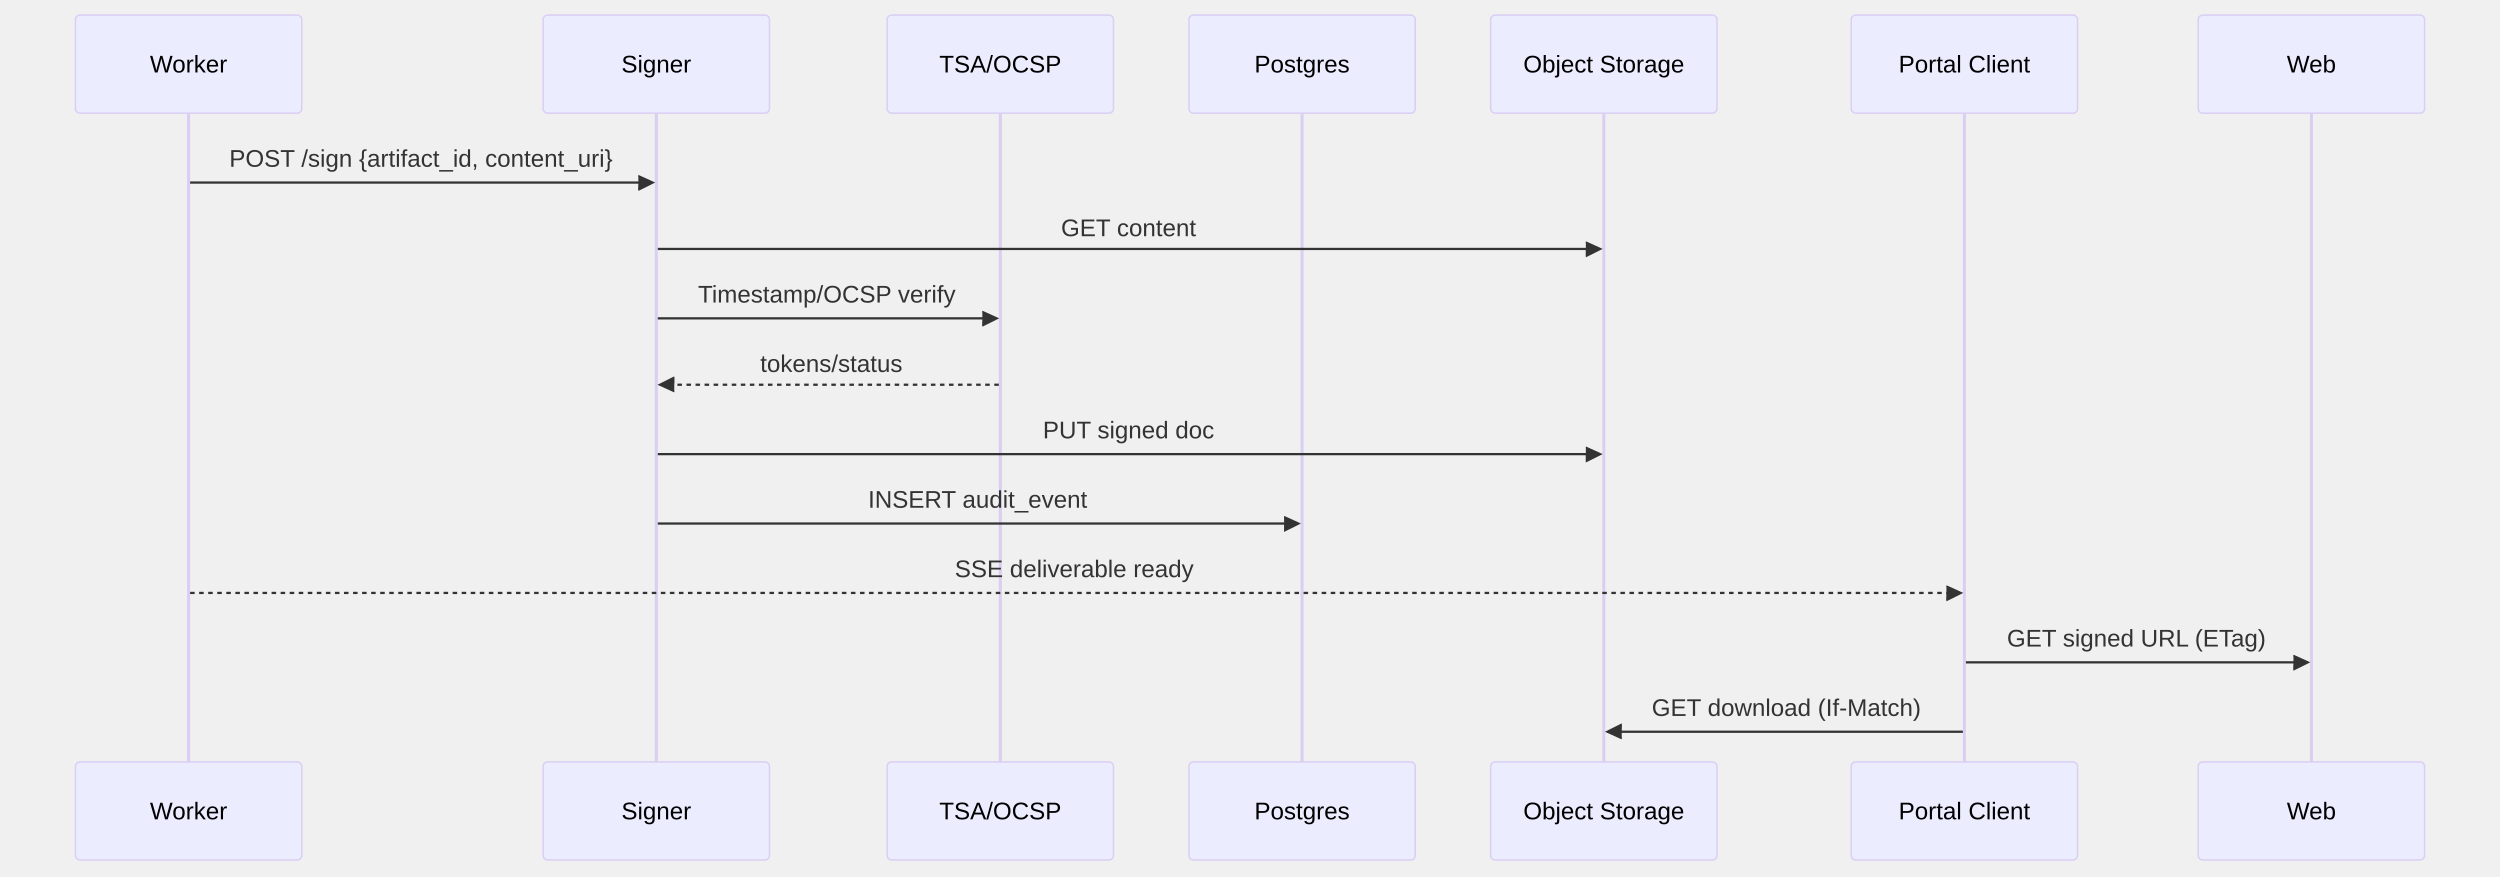
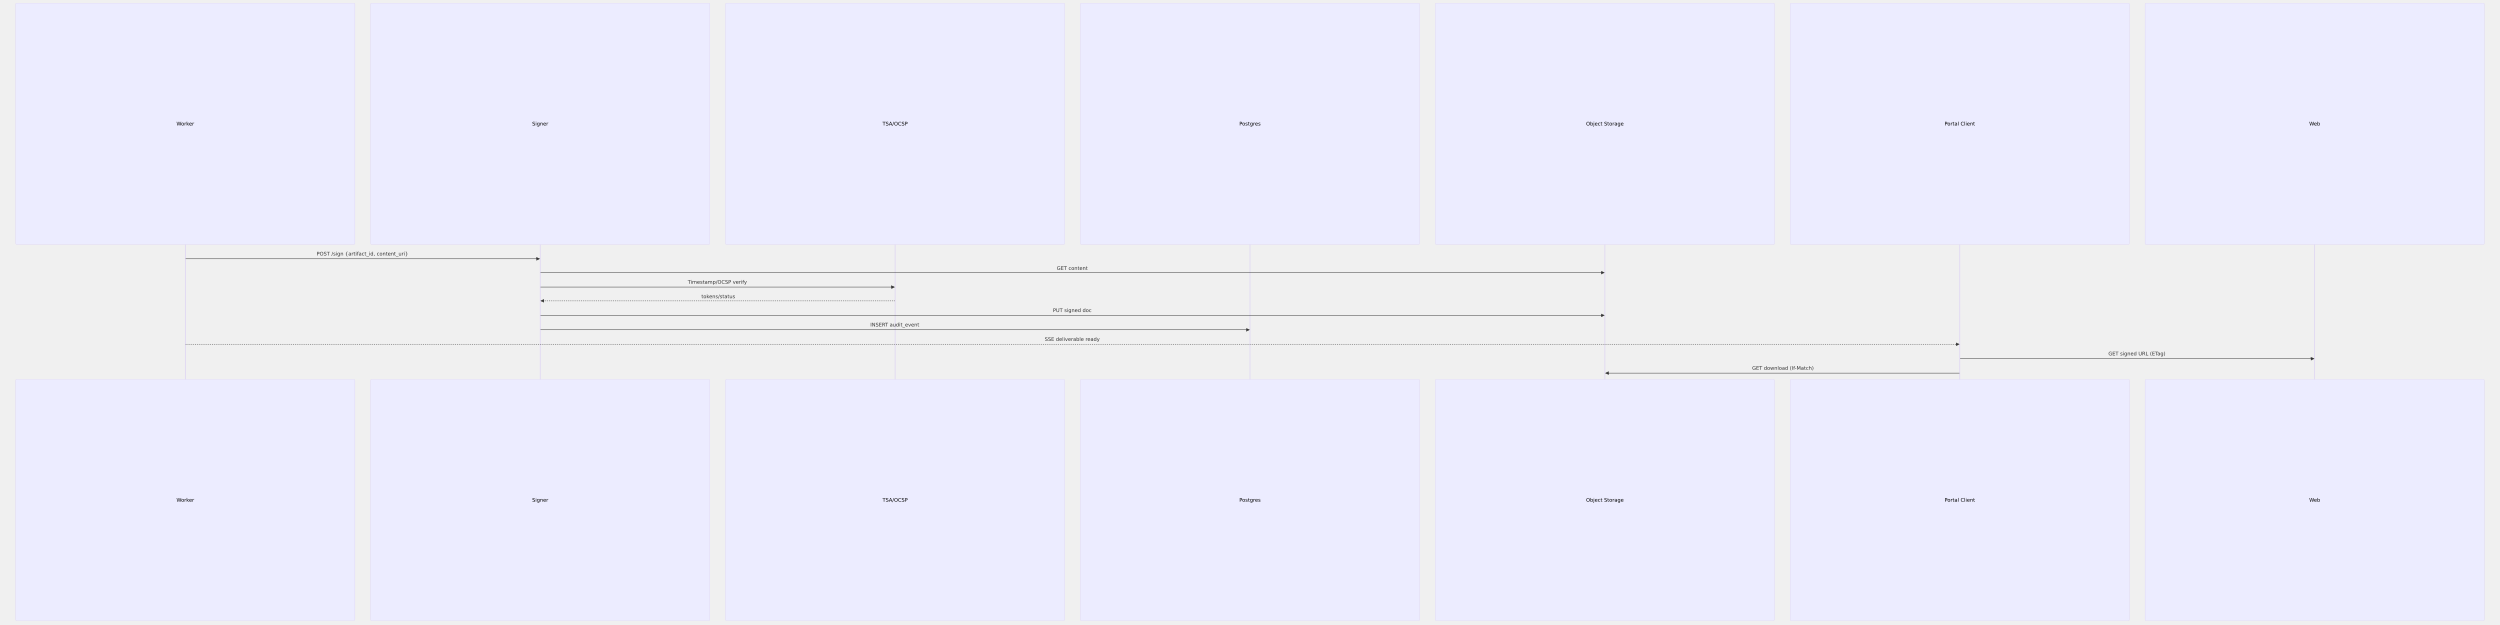
- <svg xmlns="http://www.w3.org/2000/svg" id="my-svg" width="100%" style="max-width: 1657px; background-color: white;" viewBox="-50 -10 1657 581" role="graphics-document document" aria-roledescription="sequence">
+ <svg xmlns="http://www.w3.org/2000/svg" id="my-svg" width="7960" height="1987" viewBox="-50 -10 7960 1987" role="graphics-document document" aria-roledescription="sequence" style="background-color: white;">
  <g>
-     <rect x="1407" y="495" fill="#eaeaea" stroke="#666" width="150" height="65" name="Web" rx="3" ry="3" class="actor actor-bottom" />
-     <text x="1482" y="527.5" dominant-baseline="central" alignment-baseline="central" class="actor actor-box" style="text-anchor: middle; font-size: 16px; font-weight: 400;">
-       <tspan x="1482" dy="0">Web</tspan>
+     <rect x="6780" y="1198" fill="#eaeaea" stroke="#666" width="1080" height="768" name="Web" rx="3" ry="3" class="actor actor-bottom" />
+     <text x="7320" y="1582" dominant-baseline="central" alignment-baseline="central" class="actor actor-box" style="text-anchor: middle; font-size: 16px; font-weight: 400;">
+       <tspan x="7320" dy="0">Web</tspan>
    </text>
  </g>
  <g>
-     <rect x="1177" y="495" fill="#eaeaea" stroke="#666" width="150" height="65" name="P" rx="3" ry="3" class="actor actor-bottom" />
-     <text x="1252" y="527.5" dominant-baseline="central" alignment-baseline="central" class="actor actor-box" style="text-anchor: middle; font-size: 16px; font-weight: 400;">
-       <tspan x="1252" dy="0">Portal Client</tspan>
+     <rect x="5650" y="1198" fill="#eaeaea" stroke="#666" width="1080" height="768" name="P" rx="3" ry="3" class="actor actor-bottom" />
+     <text x="6190" y="1582" dominant-baseline="central" alignment-baseline="central" class="actor actor-box" style="text-anchor: middle; font-size: 16px; font-weight: 400;">
+       <tspan x="6190" dy="0">Portal Client</tspan>
    </text>
  </g>
  <g>
-     <rect x="938" y="495" fill="#eaeaea" stroke="#666" width="150" height="65" name="Obj" rx="3" ry="3" class="actor actor-bottom" />
-     <text x="1013" y="527.5" dominant-baseline="central" alignment-baseline="central" class="actor actor-box" style="text-anchor: middle; font-size: 16px; font-weight: 400;">
-       <tspan x="1013" dy="0">Object Storage</tspan>
+     <rect x="4520" y="1198" fill="#eaeaea" stroke="#666" width="1080" height="768" name="Obj" rx="3" ry="3" class="actor actor-bottom" />
+     <text x="5060" y="1582" dominant-baseline="central" alignment-baseline="central" class="actor actor-box" style="text-anchor: middle; font-size: 16px; font-weight: 400;">
+       <tspan x="5060" dy="0">Object Storage</tspan>
    </text>
  </g>
  <g>
-     <rect x="738" y="495" fill="#eaeaea" stroke="#666" width="150" height="65" name="DB" rx="3" ry="3" class="actor actor-bottom" />
-     <text x="813" y="527.5" dominant-baseline="central" alignment-baseline="central" class="actor actor-box" style="text-anchor: middle; font-size: 16px; font-weight: 400;">
-       <tspan x="813" dy="0">Postgres</tspan>
+     <rect x="3390" y="1198" fill="#eaeaea" stroke="#666" width="1080" height="768" name="DB" rx="3" ry="3" class="actor actor-bottom" />
+     <text x="3930" y="1582" dominant-baseline="central" alignment-baseline="central" class="actor actor-box" style="text-anchor: middle; font-size: 16px; font-weight: 400;">
+       <tspan x="3930" dy="0">Postgres</tspan>
    </text>
  </g>
  <g>
-     <rect x="538" y="495" fill="#eaeaea" stroke="#666" width="150" height="65" name="TSA" rx="3" ry="3" class="actor actor-bottom" />
-     <text x="613" y="527.5" dominant-baseline="central" alignment-baseline="central" class="actor actor-box" style="text-anchor: middle; font-size: 16px; font-weight: 400;">
-       <tspan x="613" dy="0">TSA/OCSP</tspan>
+     <rect x="2260" y="1198" fill="#eaeaea" stroke="#666" width="1080" height="768" name="TSA" rx="3" ry="3" class="actor actor-bottom" />
+     <text x="2800" y="1582" dominant-baseline="central" alignment-baseline="central" class="actor actor-box" style="text-anchor: middle; font-size: 16px; font-weight: 400;">
+       <tspan x="2800" dy="0">TSA/OCSP</tspan>
    </text>
  </g>
  <g>
-     <rect x="310" y="495" fill="#eaeaea" stroke="#666" width="150" height="65" name="S" rx="3" ry="3" class="actor actor-bottom" />
-     <text x="385" y="527.5" dominant-baseline="central" alignment-baseline="central" class="actor actor-box" style="text-anchor: middle; font-size: 16px; font-weight: 400;">
-       <tspan x="385" dy="0">Signer</tspan>
+     <rect x="1130" y="1198" fill="#eaeaea" stroke="#666" width="1080" height="768" name="S" rx="3" ry="3" class="actor actor-bottom" />
+     <text x="1670" y="1582" dominant-baseline="central" alignment-baseline="central" class="actor actor-box" style="text-anchor: middle; font-size: 16px; font-weight: 400;">
+       <tspan x="1670" dy="0">Signer</tspan>
    </text>
  </g>
  <g>
-     <rect x="0" y="495" fill="#eaeaea" stroke="#666" width="150" height="65" name="W" rx="3" ry="3" class="actor actor-bottom" />
-     <text x="75" y="527.5" dominant-baseline="central" alignment-baseline="central" class="actor actor-box" style="text-anchor: middle; font-size: 16px; font-weight: 400;">
-       <tspan x="75" dy="0">Worker</tspan>
+     <rect x="0" y="1198" fill="#eaeaea" stroke="#666" width="1080" height="768" name="W" rx="3" ry="3" class="actor actor-bottom" />
+     <text x="540" y="1582" dominant-baseline="central" alignment-baseline="central" class="actor actor-box" style="text-anchor: middle; font-size: 16px; font-weight: 400;">
+       <tspan x="540" dy="0">Worker</tspan>
    </text>
  </g>
  <g>
-     <line id="actor6" x1="1482" y1="65" x2="1482" y2="495" class="actor-line 200" stroke-width="0.5px" stroke="#999" name="Web" />
+     <line id="actor6" x1="7320" y1="768" x2="7320" y2="1198" class="actor-line 200" stroke-width="0.5px" stroke="#999" name="Web" />
    <g id="root-6">
-       <rect x="1407" y="0" fill="#eaeaea" stroke="#666" width="150" height="65" name="Web" rx="3" ry="3" class="actor actor-top" />
-       <text x="1482" y="32.5" dominant-baseline="central" alignment-baseline="central" class="actor actor-box" style="text-anchor: middle; font-size: 16px; font-weight: 400;">
-         <tspan x="1482" dy="0">Web</tspan>
+       <rect x="6780" y="0" fill="#eaeaea" stroke="#666" width="1080" height="768" name="Web" rx="3" ry="3" class="actor actor-top" />
+       <text x="7320" y="384" dominant-baseline="central" alignment-baseline="central" class="actor actor-box" style="text-anchor: middle; font-size: 16px; font-weight: 400;">
+         <tspan x="7320" dy="0">Web</tspan>
      </text>
    </g>
  </g>
  <g>
-     <line id="actor5" x1="1252" y1="65" x2="1252" y2="495" class="actor-line 200" stroke-width="0.5px" stroke="#999" name="P" />
+     <line id="actor5" x1="6190" y1="768" x2="6190" y2="1198" class="actor-line 200" stroke-width="0.5px" stroke="#999" name="P" />
    <g id="root-5">
-       <rect x="1177" y="0" fill="#eaeaea" stroke="#666" width="150" height="65" name="P" rx="3" ry="3" class="actor actor-top" />
-       <text x="1252" y="32.5" dominant-baseline="central" alignment-baseline="central" class="actor actor-box" style="text-anchor: middle; font-size: 16px; font-weight: 400;">
-         <tspan x="1252" dy="0">Portal Client</tspan>
+       <rect x="5650" y="0" fill="#eaeaea" stroke="#666" width="1080" height="768" name="P" rx="3" ry="3" class="actor actor-top" />
+       <text x="6190" y="384" dominant-baseline="central" alignment-baseline="central" class="actor actor-box" style="text-anchor: middle; font-size: 16px; font-weight: 400;">
+         <tspan x="6190" dy="0">Portal Client</tspan>
      </text>
    </g>
  </g>
  <g>
-     <line id="actor4" x1="1013" y1="65" x2="1013" y2="495" class="actor-line 200" stroke-width="0.5px" stroke="#999" name="Obj" />
+     <line id="actor4" x1="5060" y1="768" x2="5060" y2="1198" class="actor-line 200" stroke-width="0.5px" stroke="#999" name="Obj" />
    <g id="root-4">
-       <rect x="938" y="0" fill="#eaeaea" stroke="#666" width="150" height="65" name="Obj" rx="3" ry="3" class="actor actor-top" />
-       <text x="1013" y="32.5" dominant-baseline="central" alignment-baseline="central" class="actor actor-box" style="text-anchor: middle; font-size: 16px; font-weight: 400;">
-         <tspan x="1013" dy="0">Object Storage</tspan>
+       <rect x="4520" y="0" fill="#eaeaea" stroke="#666" width="1080" height="768" name="Obj" rx="3" ry="3" class="actor actor-top" />
+       <text x="5060" y="384" dominant-baseline="central" alignment-baseline="central" class="actor actor-box" style="text-anchor: middle; font-size: 16px; font-weight: 400;">
+         <tspan x="5060" dy="0">Object Storage</tspan>
      </text>
    </g>
  </g>
  <g>
-     <line id="actor3" x1="813" y1="65" x2="813" y2="495" class="actor-line 200" stroke-width="0.5px" stroke="#999" name="DB" />
+     <line id="actor3" x1="3930" y1="768" x2="3930" y2="1198" class="actor-line 200" stroke-width="0.5px" stroke="#999" name="DB" />
    <g id="root-3">
-       <rect x="738" y="0" fill="#eaeaea" stroke="#666" width="150" height="65" name="DB" rx="3" ry="3" class="actor actor-top" />
-       <text x="813" y="32.5" dominant-baseline="central" alignment-baseline="central" class="actor actor-box" style="text-anchor: middle; font-size: 16px; font-weight: 400;">
-         <tspan x="813" dy="0">Postgres</tspan>
+       <rect x="3390" y="0" fill="#eaeaea" stroke="#666" width="1080" height="768" name="DB" rx="3" ry="3" class="actor actor-top" />
+       <text x="3930" y="384" dominant-baseline="central" alignment-baseline="central" class="actor actor-box" style="text-anchor: middle; font-size: 16px; font-weight: 400;">
+         <tspan x="3930" dy="0">Postgres</tspan>
      </text>
    </g>
  </g>
  <g>
-     <line id="actor2" x1="613" y1="65" x2="613" y2="495" class="actor-line 200" stroke-width="0.5px" stroke="#999" name="TSA" />
+     <line id="actor2" x1="2800" y1="768" x2="2800" y2="1198" class="actor-line 200" stroke-width="0.5px" stroke="#999" name="TSA" />
    <g id="root-2">
-       <rect x="538" y="0" fill="#eaeaea" stroke="#666" width="150" height="65" name="TSA" rx="3" ry="3" class="actor actor-top" />
-       <text x="613" y="32.5" dominant-baseline="central" alignment-baseline="central" class="actor actor-box" style="text-anchor: middle; font-size: 16px; font-weight: 400;">
-         <tspan x="613" dy="0">TSA/OCSP</tspan>
+       <rect x="2260" y="0" fill="#eaeaea" stroke="#666" width="1080" height="768" name="TSA" rx="3" ry="3" class="actor actor-top" />
+       <text x="2800" y="384" dominant-baseline="central" alignment-baseline="central" class="actor actor-box" style="text-anchor: middle; font-size: 16px; font-weight: 400;">
+         <tspan x="2800" dy="0">TSA/OCSP</tspan>
      </text>
    </g>
  </g>
  <g>
-     <line id="actor1" x1="385" y1="65" x2="385" y2="495" class="actor-line 200" stroke-width="0.5px" stroke="#999" name="S" />
+     <line id="actor1" x1="1670" y1="768" x2="1670" y2="1198" class="actor-line 200" stroke-width="0.5px" stroke="#999" name="S" />
    <g id="root-1">
-       <rect x="310" y="0" fill="#eaeaea" stroke="#666" width="150" height="65" name="S" rx="3" ry="3" class="actor actor-top" />
-       <text x="385" y="32.5" dominant-baseline="central" alignment-baseline="central" class="actor actor-box" style="text-anchor: middle; font-size: 16px; font-weight: 400;">
-         <tspan x="385" dy="0">Signer</tspan>
+       <rect x="1130" y="0" fill="#eaeaea" stroke="#666" width="1080" height="768" name="S" rx="3" ry="3" class="actor actor-top" />
+       <text x="1670" y="384" dominant-baseline="central" alignment-baseline="central" class="actor actor-box" style="text-anchor: middle; font-size: 16px; font-weight: 400;">
+         <tspan x="1670" dy="0">Signer</tspan>
      </text>
    </g>
  </g>
  <g>
-     <line id="actor0" x1="75" y1="65" x2="75" y2="495" class="actor-line 200" stroke-width="0.5px" stroke="#999" name="W" />
+     <line id="actor0" x1="540" y1="768" x2="540" y2="1198" class="actor-line 200" stroke-width="0.5px" stroke="#999" name="W" />
    <g id="root-0">
-       <rect x="0" y="0" fill="#eaeaea" stroke="#666" width="150" height="65" name="W" rx="3" ry="3" class="actor actor-top" />
-       <text x="75" y="32.5" dominant-baseline="central" alignment-baseline="central" class="actor actor-box" style="text-anchor: middle; font-size: 16px; font-weight: 400;">
-         <tspan x="75" dy="0">Worker</tspan>
+       <rect x="0" y="0" fill="#eaeaea" stroke="#666" width="1080" height="768" name="W" rx="3" ry="3" class="actor actor-top" />
+       <text x="540" y="384" dominant-baseline="central" alignment-baseline="central" class="actor actor-box" style="text-anchor: middle; font-size: 16px; font-weight: 400;">
+         <tspan x="540" dy="0">Worker</tspan>
      </text>
    </g>
  </g>
-   <style>#my-svg{font-family:"trebuchet ms",verdana,arial,sans-serif;font-size:16px;fill:#333;}@keyframes edge-animation-frame{from{stroke-dashoffset:0;}}@keyframes dash{to{stroke-dashoffset:0;}}#my-svg .edge-animation-slow{stroke-dasharray:9,5!important;stroke-dashoffset:900;animation:dash 50s linear infinite;stroke-linecap:round;}#my-svg .edge-animation-fast{stroke-dasharray:9,5!important;stroke-dashoffset:900;animation:dash 20s linear infinite;stroke-linecap:round;}#my-svg .error-icon{fill:#552222;}#my-svg .error-text{fill:#552222;stroke:#552222;}#my-svg .edge-thickness-normal{stroke-width:1px;}#my-svg .edge-thickness-thick{stroke-width:3.5px;}#my-svg .edge-pattern-solid{stroke-dasharray:0;}#my-svg .edge-thickness-invisible{stroke-width:0;fill:none;}#my-svg .edge-pattern-dashed{stroke-dasharray:3;}#my-svg .edge-pattern-dotted{stroke-dasharray:2;}#my-svg .marker{fill:#333333;stroke:#333333;}#my-svg .marker.cross{stroke:#333333;}#my-svg svg{font-family:"trebuchet ms",verdana,arial,sans-serif;font-size:16px;}#my-svg p{margin:0;}#my-svg .actor{stroke:hsl(259.626, 59.777%, 87.902%);fill:#ECECFF;}#my-svg text.actor&gt;tspan{fill:black;stroke:none;}#my-svg .actor-line{stroke:hsl(259.626, 59.777%, 87.902%);}#my-svg .innerArc{stroke-width:1.5;stroke-dasharray:none;}#my-svg .messageLine0{stroke-width:1.5;stroke-dasharray:none;stroke:#333;}#my-svg .messageLine1{stroke-width:1.5;stroke-dasharray:2,2;stroke:#333;}#my-svg #arrowhead path{fill:#333;stroke:#333;}#my-svg .sequenceNumber{fill:white;}#my-svg #sequencenumber{fill:#333;}#my-svg #crosshead path{fill:#333;stroke:#333;}#my-svg .messageText{fill:#333;stroke:none;}#my-svg .labelBox{stroke:hsl(259.626, 59.777%, 87.902%);fill:#ECECFF;}#my-svg .labelText,#my-svg .labelText&gt;tspan{fill:black;stroke:none;}#my-svg .loopText,#my-svg .loopText&gt;tspan{fill:black;stroke:none;}#my-svg .loopLine{stroke-width:2px;stroke-dasharray:2,2;stroke:hsl(259.626, 59.777%, 87.902%);fill:hsl(259.626, 59.777%, 87.902%);}#my-svg .note{stroke:#aaaa33;fill:#fff5ad;}#my-svg .noteText,#my-svg .noteText&gt;tspan{fill:black;stroke:none;}#my-svg .activation0{fill:#f4f4f4;stroke:#666;}#my-svg .activation1{fill:#f4f4f4;stroke:#666;}#my-svg .activation2{fill:#f4f4f4;stroke:#666;}#my-svg .actorPopupMenu{position:absolute;}#my-svg .actorPopupMenuPanel{position:absolute;fill:#ECECFF;box-shadow:0px 8px 16px 0px rgba(0,0,0,0.2);filter:drop-shadow(3px 5px 2px rgb(0 0 0 / 0.4));}#my-svg .actor-man line{stroke:hsl(259.626, 59.777%, 87.902%);fill:#ECECFF;}#my-svg .actor-man circle,#my-svg line{stroke:hsl(259.626, 59.777%, 87.902%);fill:#ECECFF;stroke-width:2px;}#my-svg :root{--mermaid-font-family:"trebuchet ms",verdana,arial,sans-serif;}</style>
+   <style>#my-svg{font-family:"DejaVu Sans","Trebuchet MS",Arial,sans-serif;font-size:16px;fill:#333;}@keyframes edge-animation-frame{from{stroke-dashoffset:0;}}@keyframes dash{to{stroke-dashoffset:0;}}#my-svg .edge-animation-slow{stroke-dasharray:9,5!important;stroke-dashoffset:900;animation:dash 50s linear infinite;stroke-linecap:round;}#my-svg .edge-animation-fast{stroke-dasharray:9,5!important;stroke-dashoffset:900;animation:dash 20s linear infinite;stroke-linecap:round;}#my-svg .error-icon{fill:#552222;}#my-svg .error-text{fill:#552222;stroke:#552222;}#my-svg .edge-thickness-normal{stroke-width:1px;}#my-svg .edge-thickness-thick{stroke-width:3.5px;}#my-svg .edge-pattern-solid{stroke-dasharray:0;}#my-svg .edge-thickness-invisible{stroke-width:0;fill:none;}#my-svg .edge-pattern-dashed{stroke-dasharray:3;}#my-svg .edge-pattern-dotted{stroke-dasharray:2;}#my-svg .marker{fill:#333333;stroke:#333333;}#my-svg .marker.cross{stroke:#333333;}#my-svg svg{font-family:"DejaVu Sans","Trebuchet MS",Arial,sans-serif;font-size:16px;}#my-svg p{margin:0;}#my-svg .actor{stroke:hsl(259.626, 59.777%, 87.902%);fill:#ECECFF;}#my-svg text.actor&gt;tspan{fill:black;stroke:none;}#my-svg .actor-line{stroke:hsl(259.626, 59.777%, 87.902%);}#my-svg .innerArc{stroke-width:1.5;stroke-dasharray:none;}#my-svg .messageLine0{stroke-width:1.5;stroke-dasharray:none;stroke:#333;}#my-svg .messageLine1{stroke-width:1.5;stroke-dasharray:2,2;stroke:#333;}#my-svg #arrowhead path{fill:#333;stroke:#333;}#my-svg .sequenceNumber{fill:white;}#my-svg #sequencenumber{fill:#333;}#my-svg #crosshead path{fill:#333;stroke:#333;}#my-svg .messageText{fill:#333;stroke:none;}#my-svg .labelBox{stroke:hsl(259.626, 59.777%, 87.902%);fill:#ECECFF;}#my-svg .labelText,#my-svg .labelText&gt;tspan{fill:black;stroke:none;}#my-svg .loopText,#my-svg .loopText&gt;tspan{fill:black;stroke:none;}#my-svg .loopLine{stroke-width:2px;stroke-dasharray:2,2;stroke:hsl(259.626, 59.777%, 87.902%);fill:hsl(259.626, 59.777%, 87.902%);}#my-svg .note{stroke:#aaaa33;fill:#fff5ad;}#my-svg .noteText,#my-svg .noteText&gt;tspan{fill:black;stroke:none;}#my-svg .activation0{fill:#f4f4f4;stroke:#666;}#my-svg .activation1{fill:#f4f4f4;stroke:#666;}#my-svg .activation2{fill:#f4f4f4;stroke:#666;}#my-svg .actorPopupMenu{position:absolute;}#my-svg .actorPopupMenuPanel{position:absolute;fill:#ECECFF;box-shadow:0px 8px 16px 0px rgba(0,0,0,0.2);filter:drop-shadow(3px 5px 2px rgb(0 0 0 / 0.4));}#my-svg .actor-man line{stroke:hsl(259.626, 59.777%, 87.902%);fill:#ECECFF;}#my-svg .actor-man circle,#my-svg line{stroke:hsl(259.626, 59.777%, 87.902%);fill:#ECECFF;stroke-width:2px;}#my-svg :root{--mermaid-font-family:"trebuchet ms",verdana,arial,sans-serif;}</style>
  <g />
  <defs>
    <symbol id="computer" width="24" height="24">
      <path transform="scale(.5)" d="M2 2v13h20v-13h-20zm18 11h-16v-9h16v9zm-10.228 6l.466-1h3.524l.467 1h-4.457zm14.228 3h-24l2-6h2.104l-1.33 4h18.45l-1.297-4h2.073l2 6zm-5-10h-14v-7h14v7z" />
    </symbol>
  </defs>
  <defs>
    <symbol id="database" fill-rule="evenodd" clip-rule="evenodd">
      <path transform="scale(.5)" d="M12.258.001l.256.004.255.005.253.008.251.01.249.012.247.015.246.016.242.019.241.02.239.023.236.024.233.027.231.028.229.031.225.032.223.034.22.036.217.038.214.04.211.041.208.043.205.045.201.046.198.048.194.05.191.051.187.053.183.054.18.056.175.057.172.059.168.06.163.061.16.063.155.064.15.066.074.033.073.033.071.034.07.034.069.035.068.035.067.035.066.035.064.036.064.036.062.036.06.036.06.037.058.037.058.037.055.038.055.038.053.038.052.038.051.039.05.039.048.039.047.039.045.04.044.04.043.04.041.04.04.041.039.041.037.041.036.041.034.041.033.042.032.042.03.042.029.042.027.042.026.043.024.043.023.043.021.043.02.043.018.044.017.043.015.044.013.044.012.044.011.045.009.044.007.045.006.045.004.045.002.045.001.045v17l-.001.045-.002.045-.004.045-.006.045-.007.045-.009.044-.011.045-.012.044-.013.044-.015.044-.017.043-.018.044-.02.043-.021.043-.023.043-.024.043-.026.043-.027.042-.029.042-.03.042-.032.042-.033.042-.034.041-.036.041-.037.041-.039.041-.04.041-.041.04-.043.04-.044.04-.045.04-.047.039-.048.039-.05.039-.051.039-.052.038-.053.038-.055.038-.055.038-.058.037-.058.037-.06.037-.06.036-.062.036-.064.036-.064.036-.066.035-.067.035-.068.035-.069.035-.07.034-.071.034-.073.033-.074.033-.15.066-.155.064-.16.063-.163.061-.168.06-.172.059-.175.057-.18.056-.183.054-.187.053-.191.051-.194.05-.198.048-.201.046-.205.045-.208.043-.211.041-.214.04-.217.038-.22.036-.223.034-.225.032-.229.031-.231.028-.233.027-.236.024-.239.023-.241.02-.242.019-.246.016-.247.015-.249.012-.251.01-.253.008-.255.005-.256.004-.258.001-.258-.001-.256-.004-.255-.005-.253-.008-.251-.01-.249-.012-.247-.015-.245-.016-.243-.019-.241-.02-.238-.023-.236-.024-.234-.027-.231-.028-.228-.031-.226-.032-.223-.034-.22-.036-.217-.038-.214-.04-.211-.041-.208-.043-.204-.045-.201-.046-.198-.048-.195-.05-.19-.051-.187-.053-.184-.054-.179-.056-.176-.057-.172-.059-.167-.06-.164-.061-.159-.063-.155-.064-.151-.066-.074-.033-.072-.033-.072-.034-.07-.034-.069-.035-.068-.035-.067-.035-.066-.035-.064-.036-.063-.036-.062-.036-.061-.036-.06-.037-.058-.037-.057-.037-.056-.038-.055-.038-.053-.038-.052-.038-.051-.039-.049-.039-.049-.039-.046-.039-.046-.04-.044-.04-.043-.04-.041-.04-.04-.041-.039-.041-.037-.041-.036-.041-.034-.041-.033-.042-.032-.042-.03-.042-.029-.042-.027-.042-.026-.043-.024-.043-.023-.043-.021-.043-.02-.043-.018-.044-.017-.043-.015-.044-.013-.044-.012-.044-.011-.045-.009-.044-.007-.045-.006-.045-.004-.045-.002-.045-.001-.045v-17l.001-.045.002-.045.004-.045.006-.045.007-.045.009-.044.011-.045.012-.044.013-.044.015-.044.017-.043.018-.044.02-.043.021-.043.023-.043.024-.043.026-.043.027-.042.029-.042.03-.042.032-.042.033-.042.034-.041.036-.041.037-.041.039-.041.04-.041.041-.04.043-.04.044-.04.046-.04.046-.039.049-.039.049-.039.051-.039.052-.038.053-.038.055-.038.056-.038.057-.037.058-.037.06-.037.061-.036.062-.036.063-.036.064-.036.066-.035.067-.035.068-.035.069-.035.07-.034.072-.034.072-.033.074-.033.151-.066.155-.064.159-.063.164-.061.167-.06.172-.059.176-.057.179-.056.184-.054.187-.053.19-.051.195-.05.198-.048.201-.046.204-.045.208-.043.211-.041.214-.04.217-.038.22-.036.223-.034.226-.032.228-.031.231-.028.234-.027.236-.024.238-.023.241-.02.243-.019.245-.016.247-.015.249-.012.251-.01.253-.008.255-.005.256-.004.258-.001.258.001zm-9.258 20.499v.01l.001.021.003.021.004.022.005.021.006.022.007.022.009.023.01.022.011.023.012.023.013.023.015.023.016.024.017.023.018.024.019.024.021.024.022.025.023.024.024.025.052.049.056.05.061.051.066.051.07.051.075.051.079.052.084.052.088.052.092.052.097.052.102.051.105.052.11.052.114.051.119.051.123.051.127.05.131.05.135.05.139.048.144.049.147.047.152.047.155.047.16.045.163.045.167.043.171.043.176.041.178.041.183.039.187.039.19.037.194.035.197.035.202.033.204.031.209.03.212.029.216.027.219.025.222.024.226.021.23.02.233.018.236.016.24.015.243.012.246.01.249.008.253.005.256.004.259.001.26-.001.257-.004.254-.005.25-.008.247-.011.244-.012.241-.014.237-.016.233-.018.231-.021.226-.021.224-.024.22-.026.216-.027.212-.028.21-.031.205-.031.202-.034.198-.034.194-.036.191-.037.187-.039.183-.04.179-.04.175-.042.172-.043.168-.044.163-.045.16-.046.155-.046.152-.047.148-.048.143-.049.139-.049.136-.05.131-.05.126-.05.123-.051.118-.052.114-.051.11-.052.106-.052.101-.052.096-.052.092-.052.088-.053.083-.051.079-.052.074-.052.07-.051.065-.051.06-.051.056-.05.051-.05.023-.024.023-.025.021-.024.02-.024.019-.024.018-.024.017-.024.015-.023.014-.024.013-.023.012-.023.01-.023.01-.022.008-.022.006-.022.006-.022.004-.022.004-.021.001-.021.001-.021v-4.127l-.077.055-.08.053-.083.054-.085.053-.087.052-.09.052-.093.051-.095.05-.097.05-.1.049-.102.049-.105.048-.106.047-.109.047-.111.046-.114.045-.115.045-.118.044-.12.043-.122.042-.124.042-.126.041-.128.04-.13.04-.132.038-.134.038-.135.037-.138.037-.139.035-.142.035-.143.034-.144.033-.147.032-.148.031-.15.03-.151.03-.153.029-.154.027-.156.027-.158.026-.159.025-.161.024-.162.023-.163.022-.165.021-.166.02-.167.019-.169.018-.169.017-.171.016-.173.015-.173.014-.175.013-.175.012-.177.011-.178.01-.179.008-.179.008-.181.006-.182.005-.182.004-.184.003-.184.002h-.37l-.184-.002-.184-.003-.182-.004-.182-.005-.181-.006-.179-.008-.179-.008-.178-.01-.176-.011-.176-.012-.175-.013-.173-.014-.172-.015-.171-.016-.17-.017-.169-.018-.167-.019-.166-.02-.165-.021-.163-.022-.162-.023-.161-.024-.159-.025-.157-.026-.156-.027-.155-.027-.153-.029-.151-.03-.15-.03-.148-.031-.146-.032-.145-.033-.143-.034-.141-.035-.14-.035-.137-.037-.136-.037-.134-.038-.132-.038-.13-.04-.128-.04-.126-.041-.124-.042-.122-.042-.12-.044-.117-.043-.116-.045-.113-.045-.112-.046-.109-.047-.106-.047-.105-.048-.102-.049-.1-.049-.097-.05-.095-.05-.093-.052-.09-.051-.087-.052-.085-.053-.083-.054-.08-.054-.077-.054v4.127zm0-5.654v.011l.001.021.003.021.004.021.005.022.006.022.007.022.009.022.01.022.011.023.012.023.013.023.015.024.016.023.017.024.018.024.019.024.021.024.022.024.023.025.024.024.052.05.056.05.061.05.066.051.07.051.075.052.079.051.084.052.088.052.092.052.097.052.102.052.105.052.11.051.114.051.119.052.123.05.127.051.131.05.135.049.139.049.144.048.147.048.152.047.155.046.16.045.163.045.167.044.171.042.176.042.178.04.183.04.187.038.19.037.194.036.197.034.202.033.204.032.209.03.212.028.216.027.219.025.222.024.226.022.23.02.233.018.236.016.24.014.243.012.246.01.249.008.253.006.256.003.259.001.26-.001.257-.003.254-.006.25-.008.247-.01.244-.012.241-.015.237-.016.233-.018.231-.02.226-.022.224-.024.22-.025.216-.027.212-.029.21-.03.205-.032.202-.033.198-.035.194-.036.191-.037.187-.039.183-.039.179-.041.175-.042.172-.043.168-.044.163-.045.16-.045.155-.047.152-.047.148-.048.143-.048.139-.05.136-.049.131-.05.126-.051.123-.051.118-.051.114-.052.11-.052.106-.052.101-.052.096-.052.092-.052.088-.052.083-.052.079-.052.074-.051.07-.052.065-.051.06-.05.056-.051.051-.049.023-.025.023-.024.021-.025.02-.024.019-.024.018-.024.017-.024.015-.023.014-.023.013-.024.012-.022.01-.023.01-.023.008-.022.006-.022.006-.022.004-.021.004-.022.001-.021.001-.021v-4.139l-.077.054-.08.054-.083.054-.085.052-.087.053-.09.051-.093.051-.095.051-.097.05-.1.049-.102.049-.105.048-.106.047-.109.047-.111.046-.114.045-.115.044-.118.044-.12.044-.122.042-.124.042-.126.041-.128.04-.13.039-.132.039-.134.038-.135.037-.138.036-.139.036-.142.035-.143.033-.144.033-.147.033-.148.031-.15.03-.151.03-.153.028-.154.028-.156.027-.158.026-.159.025-.161.024-.162.023-.163.022-.165.021-.166.02-.167.019-.169.018-.169.017-.171.016-.173.015-.173.014-.175.013-.175.012-.177.011-.178.009-.179.009-.179.007-.181.007-.182.005-.182.004-.184.003-.184.002h-.37l-.184-.002-.184-.003-.182-.004-.182-.005-.181-.007-.179-.007-.179-.009-.178-.009-.176-.011-.176-.012-.175-.013-.173-.014-.172-.015-.171-.016-.17-.017-.169-.018-.167-.019-.166-.02-.165-.021-.163-.022-.162-.023-.161-.024-.159-.025-.157-.026-.156-.027-.155-.028-.153-.028-.151-.03-.15-.03-.148-.031-.146-.033-.145-.033-.143-.033-.141-.035-.14-.036-.137-.036-.136-.037-.134-.038-.132-.039-.13-.039-.128-.04-.126-.041-.124-.042-.122-.043-.12-.043-.117-.044-.116-.044-.113-.046-.112-.046-.109-.046-.106-.047-.105-.048-.102-.049-.1-.049-.097-.05-.095-.051-.093-.051-.09-.051-.087-.053-.085-.052-.083-.054-.08-.054-.077-.054v4.139zm0-5.666v.011l.001.02.003.022.004.021.005.022.006.021.007.022.009.023.01.022.011.023.012.023.013.023.015.023.016.024.017.024.018.023.019.024.021.025.022.024.023.024.024.025.052.05.056.05.061.05.066.051.07.051.075.052.079.051.084.052.088.052.092.052.097.052.102.052.105.051.11.052.114.051.119.051.123.051.127.05.131.05.135.05.139.049.144.048.147.048.152.047.155.046.16.045.163.045.167.043.171.043.176.042.178.04.183.04.187.038.19.037.194.036.197.034.202.033.204.032.209.03.212.028.216.027.219.025.222.024.226.021.23.02.233.018.236.017.24.014.243.012.246.01.249.008.253.006.256.003.259.001.26-.001.257-.003.254-.006.25-.008.247-.01.244-.013.241-.014.237-.016.233-.018.231-.02.226-.022.224-.024.22-.025.216-.027.212-.029.21-.03.205-.032.202-.033.198-.035.194-.036.191-.037.187-.039.183-.039.179-.041.175-.042.172-.043.168-.044.163-.045.16-.045.155-.047.152-.047.148-.048.143-.049.139-.049.136-.049.131-.051.126-.05.123-.051.118-.052.114-.051.11-.052.106-.052.101-.052.096-.052.092-.052.088-.052.083-.052.079-.052.074-.052.07-.051.065-.051.06-.051.056-.05.051-.049.023-.025.023-.025.021-.024.02-.024.019-.024.018-.024.017-.024.015-.023.014-.024.013-.023.012-.023.01-.022.01-.023.008-.022.006-.022.006-.022.004-.022.004-.021.001-.021.001-.021v-4.153l-.077.054-.08.054-.083.053-.085.053-.087.053-.09.051-.093.051-.095.051-.097.05-.1.049-.102.048-.105.048-.106.048-.109.046-.111.046-.114.046-.115.044-.118.044-.12.043-.122.043-.124.042-.126.041-.128.04-.13.039-.132.039-.134.038-.135.037-.138.036-.139.036-.142.034-.143.034-.144.033-.147.032-.148.032-.15.03-.151.03-.153.028-.154.028-.156.027-.158.026-.159.024-.161.024-.162.023-.163.023-.165.021-.166.02-.167.019-.169.018-.169.017-.171.016-.173.015-.173.014-.175.013-.175.012-.177.01-.178.01-.179.009-.179.007-.181.006-.182.006-.182.004-.184.003-.184.001-.185.001-.185-.001-.184-.001-.184-.003-.182-.004-.182-.006-.181-.006-.179-.007-.179-.009-.178-.01-.176-.01-.176-.012-.175-.013-.173-.014-.172-.015-.171-.016-.17-.017-.169-.018-.167-.019-.166-.02-.165-.021-.163-.023-.162-.023-.161-.024-.159-.024-.157-.026-.156-.027-.155-.028-.153-.028-.151-.03-.15-.03-.148-.032-.146-.032-.145-.033-.143-.034-.141-.034-.14-.036-.137-.036-.136-.037-.134-.038-.132-.039-.13-.039-.128-.041-.126-.041-.124-.041-.122-.043-.12-.043-.117-.044-.116-.044-.113-.046-.112-.046-.109-.046-.106-.048-.105-.048-.102-.048-.1-.05-.097-.049-.095-.051-.093-.051-.09-.052-.087-.052-.085-.053-.083-.053-.08-.054-.077-.054v4.153zm8.74-8.179l-.257.004-.254.005-.25.008-.247.011-.244.012-.241.014-.237.016-.233.018-.231.021-.226.022-.224.023-.22.026-.216.027-.212.028-.21.031-.205.032-.202.033-.198.034-.194.036-.191.038-.187.038-.183.04-.179.041-.175.042-.172.043-.168.043-.163.045-.16.046-.155.046-.152.048-.148.048-.143.048-.139.049-.136.05-.131.05-.126.051-.123.051-.118.051-.114.052-.11.052-.106.052-.101.052-.096.052-.092.052-.088.052-.083.052-.079.052-.074.051-.07.052-.065.051-.06.05-.056.05-.051.05-.023.025-.023.024-.021.024-.02.025-.019.024-.018.024-.017.023-.015.024-.014.023-.013.023-.012.023-.01.023-.01.022-.008.022-.006.023-.006.021-.004.022-.004.021-.001.021-.001.021.001.021.001.021.004.021.004.022.006.021.006.023.008.022.01.022.01.023.012.023.013.023.014.023.015.024.017.023.018.024.019.024.02.025.021.024.023.024.023.025.051.05.056.05.06.05.065.051.07.052.074.051.079.052.083.052.088.052.092.052.096.052.101.052.106.052.11.052.114.052.118.051.123.051.126.051.131.05.136.05.139.049.143.048.148.048.152.048.155.046.16.046.163.045.168.043.172.043.175.042.179.041.183.04.187.038.191.038.194.036.198.034.202.033.205.032.21.031.212.028.216.027.22.026.224.023.226.022.231.021.233.018.237.016.241.014.244.012.247.011.25.008.254.005.257.004.26.001.26-.001.257-.004.254-.005.25-.008.247-.011.244-.012.241-.014.237-.016.233-.018.231-.021.226-.022.224-.023.22-.026.216-.027.212-.028.21-.031.205-.032.202-.033.198-.034.194-.036.191-.038.187-.038.183-.04.179-.041.175-.042.172-.043.168-.043.163-.045.16-.046.155-.046.152-.048.148-.048.143-.048.139-.049.136-.05.131-.05.126-.051.123-.051.118-.051.114-.052.11-.052.106-.052.101-.052.096-.052.092-.052.088-.052.083-.052.079-.052.074-.051.07-.052.065-.051.06-.05.056-.05.051-.05.023-.025.023-.024.021-.024.02-.025.019-.024.018-.024.017-.023.015-.024.014-.023.013-.023.012-.023.01-.023.01-.022.008-.022.006-.023.006-.021.004-.022.004-.021.001-.021.001-.021-.001-.021-.001-.021-.004-.021-.004-.022-.006-.021-.006-.023-.008-.022-.01-.022-.01-.023-.012-.023-.013-.023-.014-.023-.015-.024-.017-.023-.018-.024-.019-.024-.02-.025-.021-.024-.023-.024-.023-.025-.051-.05-.056-.05-.06-.05-.065-.051-.07-.052-.074-.051-.079-.052-.083-.052-.088-.052-.092-.052-.096-.052-.101-.052-.106-.052-.11-.052-.114-.052-.118-.051-.123-.051-.126-.051-.131-.05-.136-.05-.139-.049-.143-.048-.148-.048-.152-.048-.155-.046-.16-.046-.163-.045-.168-.043-.172-.043-.175-.042-.179-.041-.183-.04-.187-.038-.191-.038-.194-.036-.198-.034-.202-.033-.205-.032-.21-.031-.212-.028-.216-.027-.22-.026-.224-.023-.226-.022-.231-.021-.233-.018-.237-.016-.241-.014-.244-.012-.247-.011-.25-.008-.254-.005-.257-.004-.26-.001-.26.001z" />
    </symbol>
  </defs>
  <defs>
    <symbol id="clock" width="24" height="24">
      <path transform="scale(.5)" d="M12 2c5.514 0 10 4.486 10 10s-4.486 10-10 10-10-4.486-10-10 4.486-10 10-10zm0-2c-6.627 0-12 5.373-12 12s5.373 12 12 12 12-5.373 12-12-5.373-12-12-12zm5.848 12.459c.202.038.202.333.001.372-1.907.361-6.045 1.111-6.547 1.111-.719 0-1.301-.582-1.301-1.301 0-.512.77-5.447 1.125-7.445.034-.192.312-.181.343.014l.985 6.238 5.394 1.011z" />
    </symbol>
  </defs>
  <defs>
    <marker id="arrowhead" refX="7.9" refY="5" markerUnits="userSpaceOnUse" markerWidth="12" markerHeight="12" orient="auto-start-reverse">
      <path d="M -1 0 L 10 5 L 0 10 z" />
    </marker>
  </defs>
  <defs>
    <marker id="crosshead" markerWidth="15" markerHeight="8" orient="auto" refX="4" refY="4.5">
      <path fill="none" stroke="#000000" stroke-width="1pt" d="M 1,2 L 6,7 M 6,2 L 1,7" style="stroke-dasharray: 0, 0;" />
    </marker>
  </defs>
  <defs>
    <marker id="filled-head" refX="15.5" refY="7" markerWidth="20" markerHeight="28" orient="auto">
      <path d="M 18,7 L9,13 L14,7 L9,1 Z" />
    </marker>
  </defs>
  <defs>
    <marker id="sequencenumber" refX="15" refY="15" markerWidth="60" markerHeight="40" orient="auto">
      <circle cx="15" cy="15" r="6" />
    </marker>
  </defs>
-   <text x="229" y="80" text-anchor="middle" dominant-baseline="middle" alignment-baseline="middle" class="messageText" dy="1em" style="font-size: 16px; font-weight: 400;">POST /sign {artifact_id, content_uri}</text>
-   <line x1="76" y1="111" x2="381" y2="111" class="messageLine0" stroke-width="2" stroke="none" marker-end="url(#arrowhead)" style="fill: none;" />
-   <text x="698" y="126" text-anchor="middle" dominant-baseline="middle" alignment-baseline="middle" class="messageText" dy="1em" style="font-size: 16px; font-weight: 400;">GET content</text>
-   <line x1="386" y1="155" x2="1009" y2="155" class="messageLine0" stroke-width="2" stroke="none" marker-end="url(#arrowhead)" style="fill: none;" />
-   <text x="498" y="170" text-anchor="middle" dominant-baseline="middle" alignment-baseline="middle" class="messageText" dy="1em" style="font-size: 16px; font-weight: 400;">Timestamp/OCSP verify</text>
-   <line x1="386" y1="201" x2="609" y2="201" class="messageLine0" stroke-width="2" stroke="none" marker-end="url(#arrowhead)" style="fill: none;" />
-   <text x="501" y="216" text-anchor="middle" dominant-baseline="middle" alignment-baseline="middle" class="messageText" dy="1em" style="font-size: 16px; font-weight: 400;">tokens/status</text>
-   <line x1="612" y1="245" x2="389" y2="245" class="messageLine1" stroke-width="2" stroke="none" marker-end="url(#arrowhead)" style="stroke-dasharray: 3, 3; fill: none;" />
-   <text x="698" y="260" text-anchor="middle" dominant-baseline="middle" alignment-baseline="middle" class="messageText" dy="1em" style="font-size: 16px; font-weight: 400;">PUT signed doc</text>
-   <line x1="386" y1="291" x2="1009" y2="291" class="messageLine0" stroke-width="2" stroke="none" marker-end="url(#arrowhead)" style="fill: none;" />
-   <text x="598" y="306" text-anchor="middle" dominant-baseline="middle" alignment-baseline="middle" class="messageText" dy="1em" style="font-size: 16px; font-weight: 400;">INSERT audit_event</text>
-   <line x1="386" y1="337" x2="809" y2="337" class="messageLine0" stroke-width="2" stroke="none" marker-end="url(#arrowhead)" style="fill: none;" />
-   <text x="662" y="352" text-anchor="middle" dominant-baseline="middle" alignment-baseline="middle" class="messageText" dy="1em" style="font-size: 16px; font-weight: 400;">SSE deliverable ready</text>
-   <line x1="76" y1="383" x2="1248" y2="383" class="messageLine1" stroke-width="2" stroke="none" marker-end="url(#arrowhead)" style="stroke-dasharray: 3, 3; fill: none;" />
-   <text x="1366" y="398" text-anchor="middle" dominant-baseline="middle" alignment-baseline="middle" class="messageText" dy="1em" style="font-size: 16px; font-weight: 400;">GET signed URL (ETag)</text>
-   <line x1="1253" y1="429" x2="1478" y2="429" class="messageLine0" stroke-width="2" stroke="none" marker-end="url(#arrowhead)" style="fill: none;" />
-   <text x="1134" y="444" text-anchor="middle" dominant-baseline="middle" alignment-baseline="middle" class="messageText" dy="1em" style="font-size: 16px; font-weight: 400;">GET download (If-Match)</text>
-   <line x1="1251" y1="475" x2="1017" y2="475" class="messageLine0" stroke-width="2" stroke="none" marker-end="url(#arrowhead)" style="fill: none;" />
+   <text x="1104" y="783" text-anchor="middle" dominant-baseline="middle" alignment-baseline="middle" class="messageText" dy="1em" style="font-size: 16px; font-weight: 400;">POST /sign {artifact_id, content_uri}</text>
+   <line x1="541" y1="814" x2="1666" y2="814" class="messageLine0" stroke-width="2" stroke="none" marker-end="url(#arrowhead)" style="fill: none;" />
+   <text x="3364" y="829" text-anchor="middle" dominant-baseline="middle" alignment-baseline="middle" class="messageText" dy="1em" style="font-size: 16px; font-weight: 400;">GET content</text>
+   <line x1="1671" y1="858" x2="5056" y2="858" class="messageLine0" stroke-width="2" stroke="none" marker-end="url(#arrowhead)" style="fill: none;" />
+   <text x="2234" y="873" text-anchor="middle" dominant-baseline="middle" alignment-baseline="middle" class="messageText" dy="1em" style="font-size: 16px; font-weight: 400;">Timestamp/OCSP verify</text>
+   <line x1="1671" y1="904" x2="2796" y2="904" class="messageLine0" stroke-width="2" stroke="none" marker-end="url(#arrowhead)" style="fill: none;" />
+   <text x="2237" y="919" text-anchor="middle" dominant-baseline="middle" alignment-baseline="middle" class="messageText" dy="1em" style="font-size: 16px; font-weight: 400;">tokens/status</text>
+   <line x1="2799" y1="948" x2="1674" y2="948" class="messageLine1" stroke-width="2" stroke="none" marker-end="url(#arrowhead)" style="stroke-dasharray: 3, 3; fill: none;" />
+   <text x="3364" y="963" text-anchor="middle" dominant-baseline="middle" alignment-baseline="middle" class="messageText" dy="1em" style="font-size: 16px; font-weight: 400;">PUT signed doc</text>
+   <line x1="1671" y1="994" x2="5056" y2="994" class="messageLine0" stroke-width="2" stroke="none" marker-end="url(#arrowhead)" style="fill: none;" />
+   <text x="2799" y="1009" text-anchor="middle" dominant-baseline="middle" alignment-baseline="middle" class="messageText" dy="1em" style="font-size: 16px; font-weight: 400;">INSERT audit_event</text>
+   <line x1="1671" y1="1040" x2="3926" y2="1040" class="messageLine0" stroke-width="2" stroke="none" marker-end="url(#arrowhead)" style="fill: none;" />
+   <text x="3364" y="1055" text-anchor="middle" dominant-baseline="middle" alignment-baseline="middle" class="messageText" dy="1em" style="font-size: 16px; font-weight: 400;">SSE deliverable ready</text>
+   <line x1="541" y1="1086" x2="6186" y2="1086" class="messageLine1" stroke-width="2" stroke="none" marker-end="url(#arrowhead)" style="stroke-dasharray: 3, 3; fill: none;" />
+   <text x="6754" y="1101" text-anchor="middle" dominant-baseline="middle" alignment-baseline="middle" class="messageText" dy="1em" style="font-size: 16px; font-weight: 400;">GET signed URL (ETag)</text>
+   <line x1="6191" y1="1132" x2="7316" y2="1132" class="messageLine0" stroke-width="2" stroke="none" marker-end="url(#arrowhead)" style="fill: none;" />
+   <text x="5627" y="1147" text-anchor="middle" dominant-baseline="middle" alignment-baseline="middle" class="messageText" dy="1em" style="font-size: 16px; font-weight: 400;">GET download (If-Match)</text>
+   <line x1="6189" y1="1178" x2="5064" y2="1178" class="messageLine0" stroke-width="2" stroke="none" marker-end="url(#arrowhead)" style="fill: none;" />
</svg>
